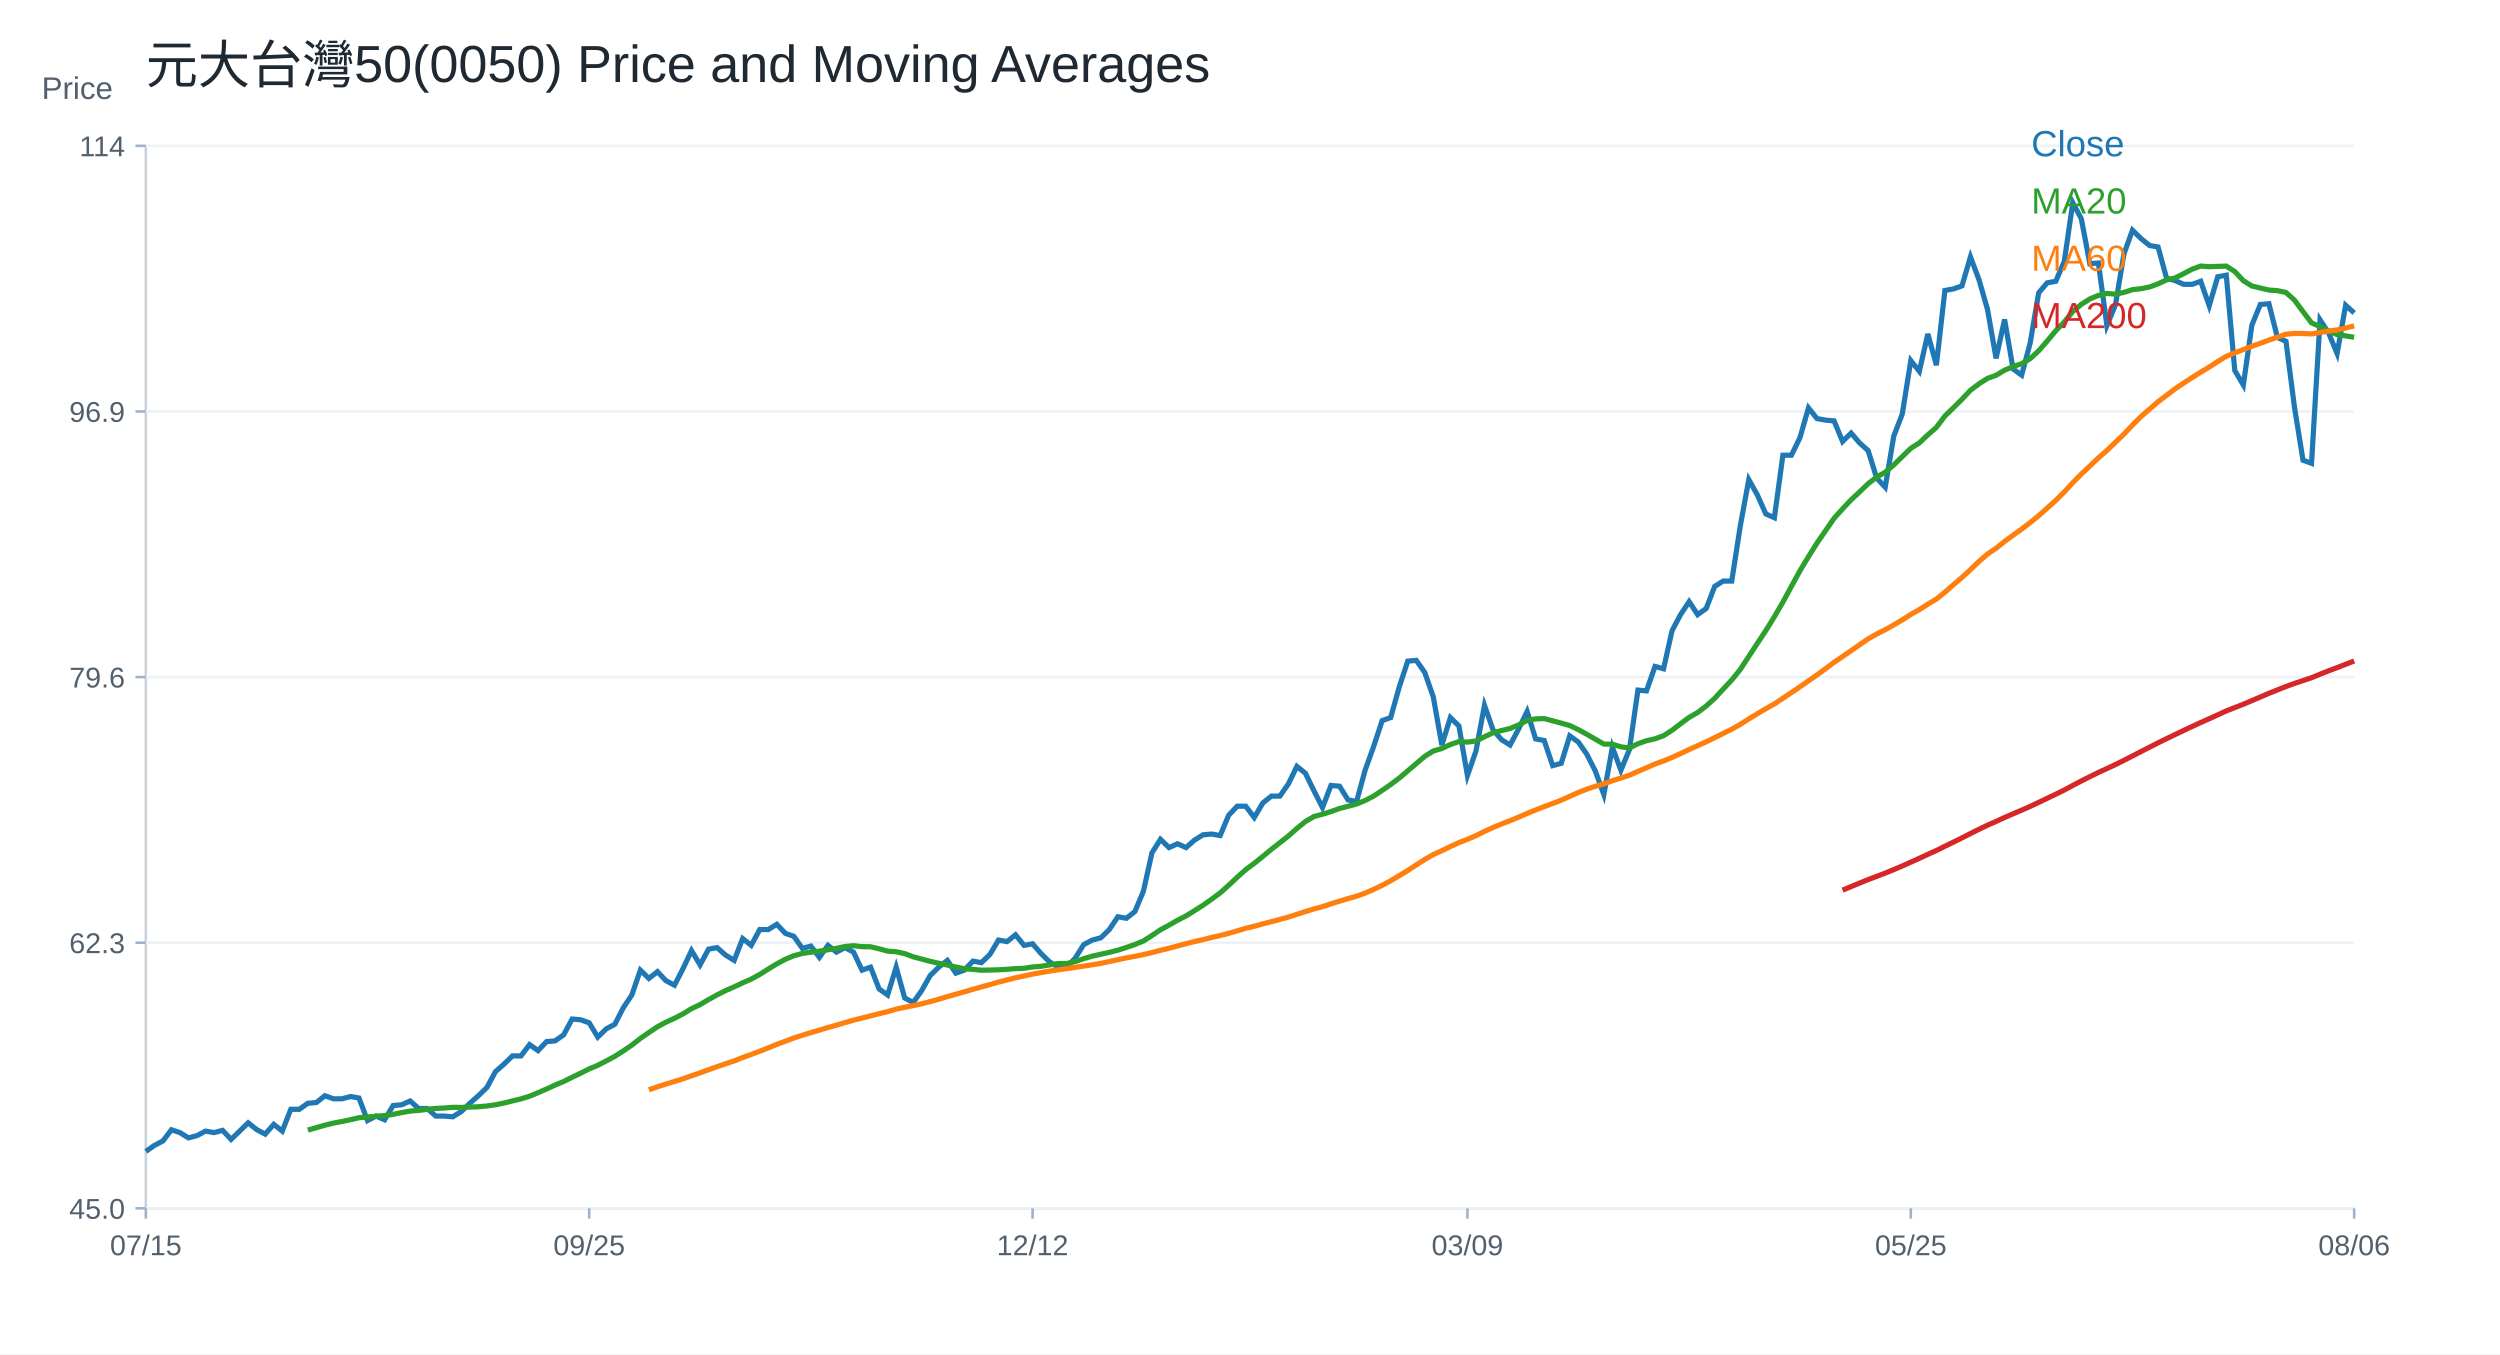
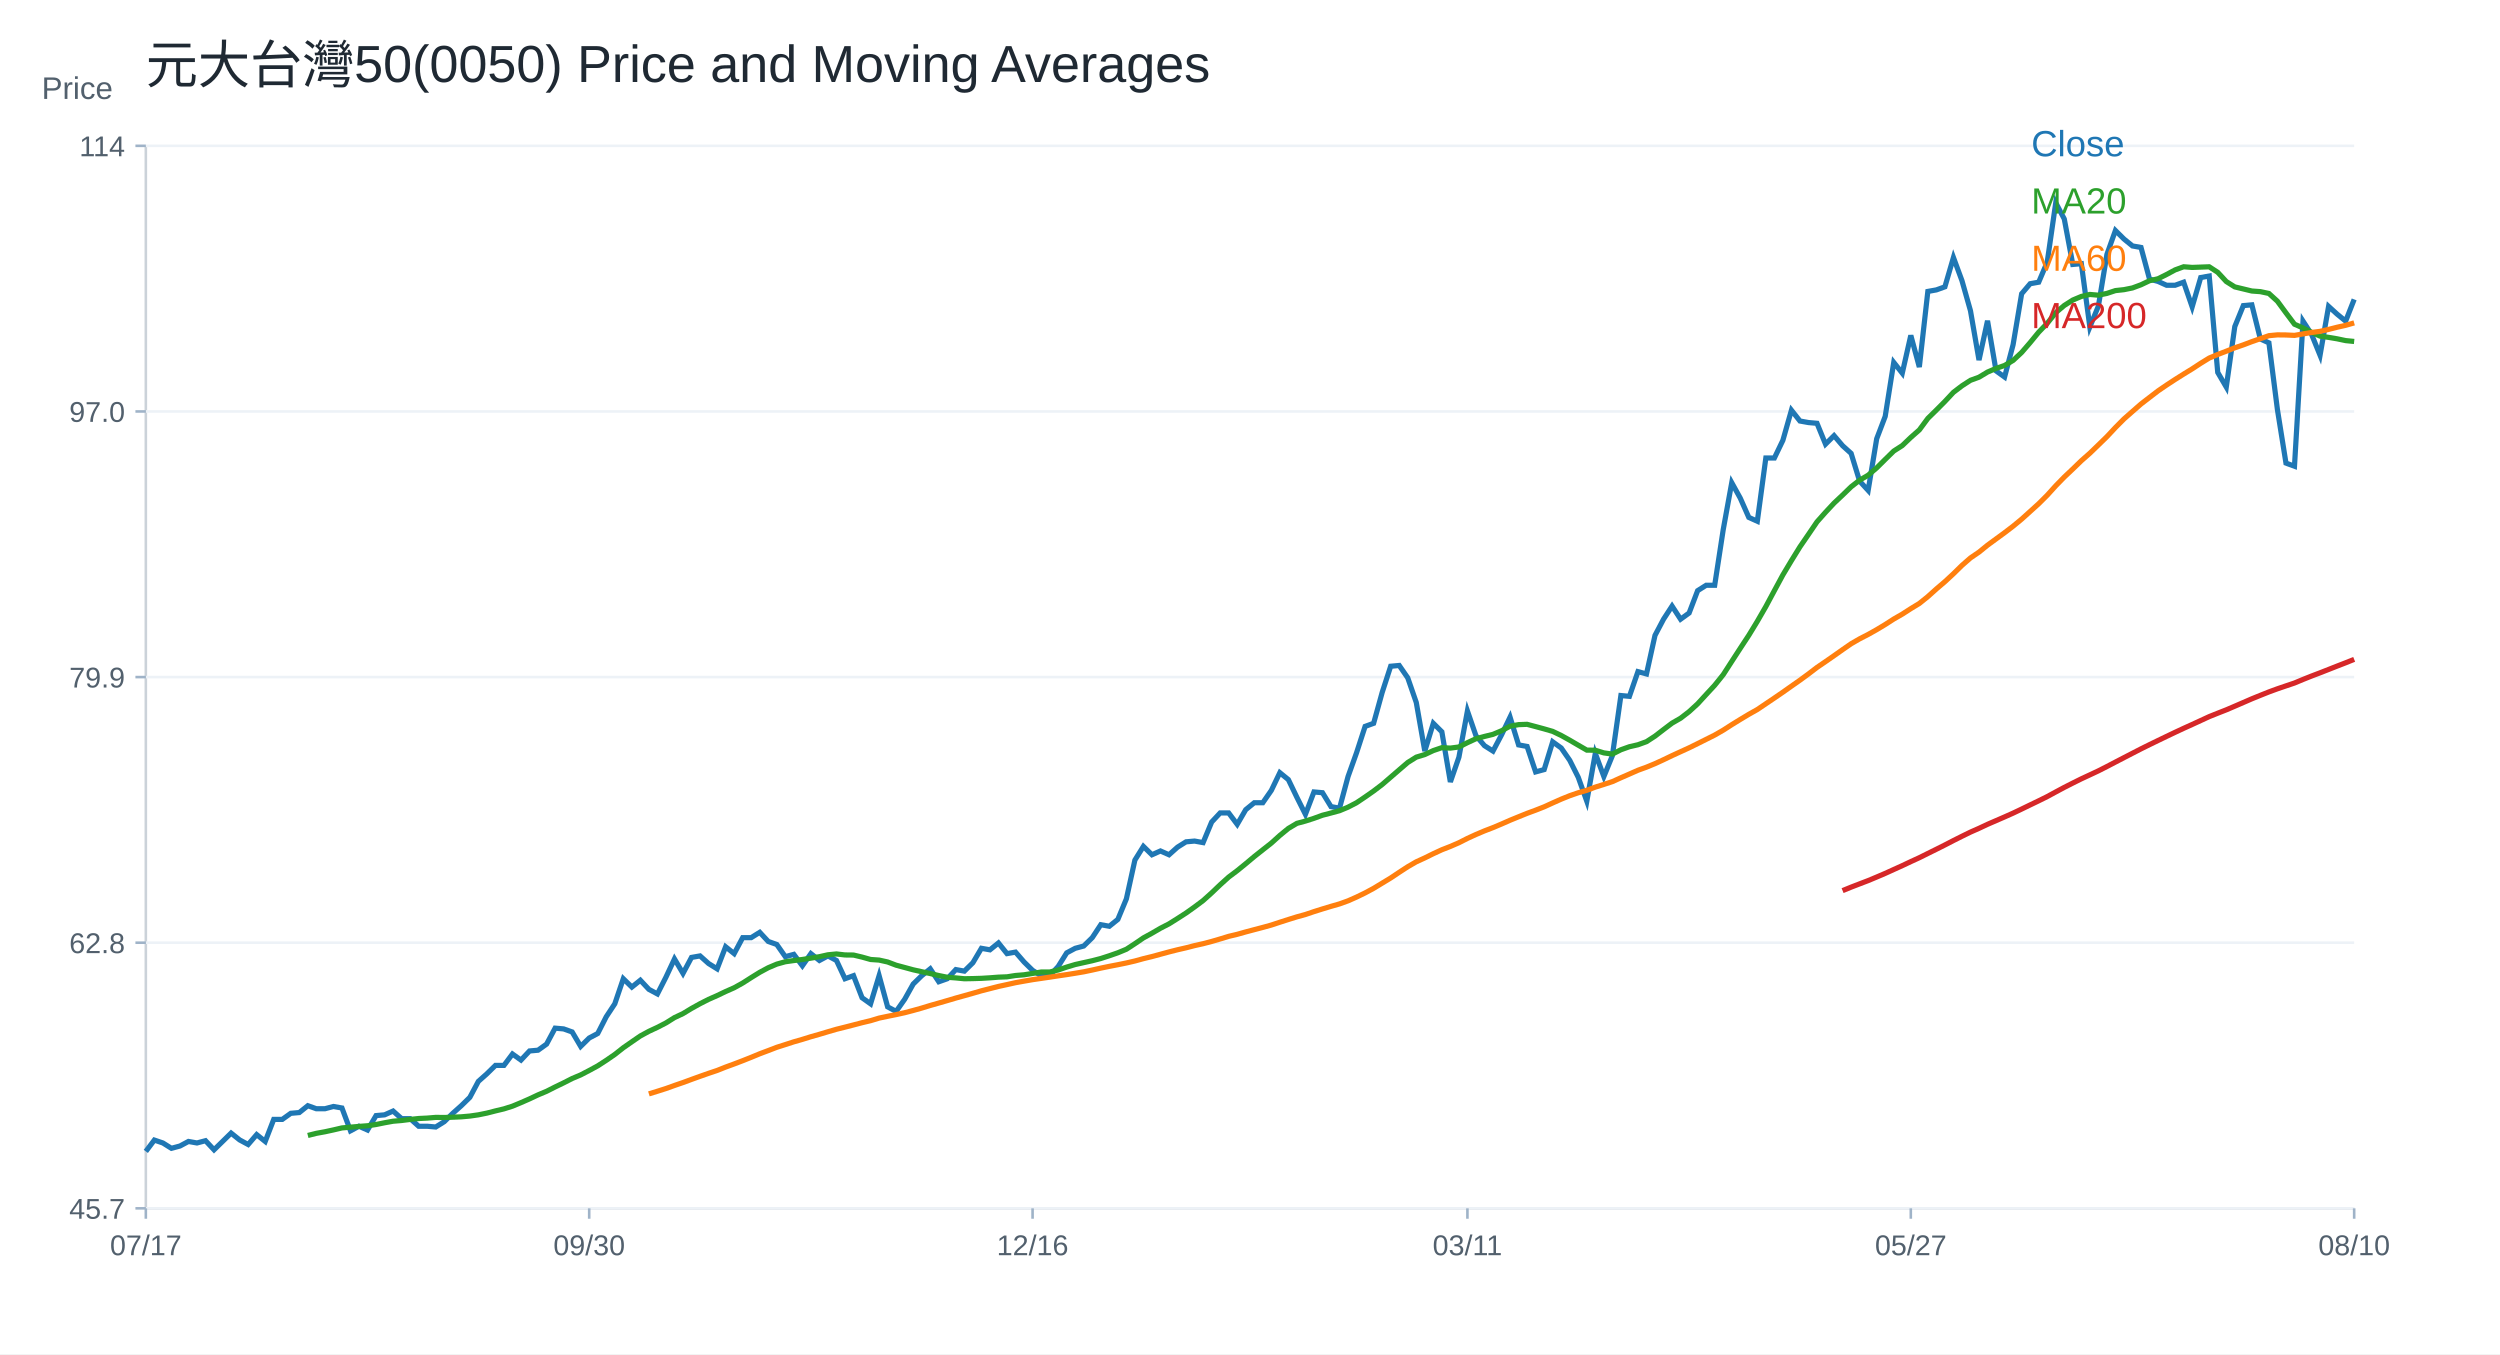
<svg xmlns="http://www.w3.org/2000/svg" width="960" height="520" viewBox="0 0 960 520">
  <rect width="100%" height="100%" fill="white" />
  <text x="56.00" y="32.00" font-size="20" font-family="Arial" fill="#1f2933" text-anchor="start">元大台灣50(0050) Price and Moving Averages</text>
  <line x1="56" y1="464" x2="904" y2="464" stroke="#cbd2d9" />
  <line x1="56" y1="56" x2="56" y2="464" stroke="#cbd2d9" />
  <text x="16.00" y="38.00" font-size="12" font-family="Arial" fill="#52606d" text-anchor="start">Price</text>
  <line x1="56" y1="464.00" x2="904" y2="464.00" stroke="#edf2f7" />
  <line x1="52" y1="464.00" x2="56" y2="464.00" stroke="#9fb3c8" />
-   <text x="48.00" y="468.00" font-size="11" font-family="Arial" fill="#52606d" text-anchor="end">45.0</text>
+   <text x="48.00" y="468.00" font-size="11" font-family="Arial" fill="#52606d" text-anchor="end">45.7</text>
  <line x1="56" y1="362.00" x2="904" y2="362.00" stroke="#edf2f7" />
  <line x1="52" y1="362.00" x2="56" y2="362.00" stroke="#9fb3c8" />
-   <text x="48.00" y="366.00" font-size="11" font-family="Arial" fill="#52606d" text-anchor="end">62.3</text>
+   <text x="48.00" y="366.00" font-size="11" font-family="Arial" fill="#52606d" text-anchor="end">62.8</text>
  <line x1="56" y1="260.00" x2="904" y2="260.00" stroke="#edf2f7" />
  <line x1="52" y1="260.00" x2="56" y2="260.00" stroke="#9fb3c8" />
-   <text x="48.00" y="264.00" font-size="11" font-family="Arial" fill="#52606d" text-anchor="end">79.6</text>
+   <text x="48.00" y="264.00" font-size="11" font-family="Arial" fill="#52606d" text-anchor="end">79.9</text>
  <line x1="56" y1="158.00" x2="904" y2="158.00" stroke="#edf2f7" />
  <line x1="52" y1="158.00" x2="56" y2="158.00" stroke="#9fb3c8" />
-   <text x="48.00" y="162.00" font-size="11" font-family="Arial" fill="#52606d" text-anchor="end">96.9</text>
+   <text x="48.00" y="162.00" font-size="11" font-family="Arial" fill="#52606d" text-anchor="end">97.0</text>
  <line x1="56" y1="56.00" x2="904" y2="56.00" stroke="#edf2f7" />
  <line x1="52" y1="56.00" x2="56" y2="56.00" stroke="#9fb3c8" />
  <text x="48.00" y="60.00" font-size="11" font-family="Arial" fill="#52606d" text-anchor="end">114</text>
  <line x1="56.00" y1="464" x2="56.00" y2="468" stroke="#9fb3c8" />
-   <text x="56.00" y="482.00" font-size="11" font-family="Arial" fill="#52606d" text-anchor="middle">07/15</text>
+   <text x="56.00" y="482.00" font-size="11" font-family="Arial" fill="#52606d" text-anchor="middle">07/17</text>
  <line x1="226.25" y1="464" x2="226.25" y2="468" stroke="#9fb3c8" />
-   <text x="226.25" y="482.00" font-size="11" font-family="Arial" fill="#52606d" text-anchor="middle">09/25</text>
+   <text x="226.25" y="482.00" font-size="11" font-family="Arial" fill="#52606d" text-anchor="middle">09/30</text>
  <line x1="396.51" y1="464" x2="396.51" y2="468" stroke="#9fb3c8" />
-   <text x="396.51" y="482.00" font-size="11" font-family="Arial" fill="#52606d" text-anchor="middle">12/12</text>
+   <text x="396.51" y="482.00" font-size="11" font-family="Arial" fill="#52606d" text-anchor="middle">12/16</text>
  <line x1="563.49" y1="464" x2="563.49" y2="468" stroke="#9fb3c8" />
-   <text x="563.49" y="482.00" font-size="11" font-family="Arial" fill="#52606d" text-anchor="middle">03/09</text>
+   <text x="563.49" y="482.00" font-size="11" font-family="Arial" fill="#52606d" text-anchor="middle">03/11</text>
  <line x1="733.75" y1="464" x2="733.75" y2="468" stroke="#9fb3c8" />
-   <text x="733.75" y="482.00" font-size="11" font-family="Arial" fill="#52606d" text-anchor="middle">05/25</text>
+   <text x="733.75" y="482.00" font-size="11" font-family="Arial" fill="#52606d" text-anchor="middle">05/27</text>
  <line x1="904.00" y1="464" x2="904.00" y2="468" stroke="#9fb3c8" />
-   <text x="904.00" y="482.00" font-size="11" font-family="Arial" fill="#52606d" text-anchor="middle">08/06</text>
-   <polyline fill="none" stroke="#1f77b4" stroke-width="2" points="56.00,442.14 59.27,439.85 62.55,438.13 65.82,433.83 69.10,434.92 72.37,436.95 75.64,436.08 78.92,434.35 82.19,434.92 85.47,434.06 88.74,437.52 92.02,434.35 95.29,431.17 98.56,433.77 101.84,435.50 105.11,431.75 108.39,434.35 111.66,425.97 114.93,425.97 118.21,423.66 121.48,423.37 124.76,420.77 128.03,421.93 131.31,421.93 134.58,421.06 137.85,421.64 141.13,430.30 144.40,428.57 147.68,430.01 150.95,424.53 154.22,424.24 157.50,422.79 160.77,425.68 164.05,425.68 167.32,428.57 170.59,428.57 173.87,428.86 177.14,426.84 180.42,423.66 183.69,420.77 186.97,417.60 190.24,411.53 193.51,408.64 196.79,405.47 200.06,405.47 203.34,401.13 206.61,403.44 209.88,399.98 213.16,399.69 216.43,397.38 219.71,391.31 222.98,391.60 226.25,392.76 229.53,398.25 232.80,395.07 236.08,393.34 239.35,386.98 242.63,382.07 245.90,372.54 249.17,375.72 252.45,373.12 255.72,376.59 259.00,378.32 262.27,371.97 265.54,365.03 268.82,370.52 272.09,364.46 275.37,363.88 278.64,366.77 281.92,368.79 285.19,360.41 288.46,363.01 291.74,356.95 295.01,356.95 298.29,354.93 301.56,358.39 304.83,359.55 308.11,364.17 311.38,363.30 314.66,367.63 317.93,363.01 321.20,365.61 324.48,363.88 327.75,365.61 331.03,372.54 334.30,371.39 337.58,379.76 340.85,382.07 344.12,371.39 347.40,383.23 350.67,384.96 353.95,380.34 357.22,374.56 360.49,371.39 363.77,368.79 367.04,373.70 370.32,372.54 373.59,369.08 376.86,369.65 380.14,366.48 383.41,360.99 386.69,361.57 389.96,358.97 393.24,363.01 396.51,362.43 399.78,366.19 403.06,369.37 406.33,371.39 409.61,371.39 412.88,367.92 416.15,362.72 419.43,360.99 422.70,360.12 425.98,356.95 429.25,352.04 432.53,352.62 435.80,350.02 439.07,342.22 442.35,327.49 445.62,322.29 448.90,325.47 452.17,324.02 455.44,325.47 458.72,322.58 461.99,320.56 465.27,320.27 468.54,320.85 471.81,313.05 475.09,309.58 478.36,309.58 481.64,313.92 484.91,308.35 488.19,305.72 491.46,305.72 494.73,301.03 498.01,294.29 501.28,296.93 504.56,303.67 507.83,310.11 511.10,301.62 514.38,301.91 517.65,307.18 520.93,307.77 524.20,295.76 527.47,286.68 530.75,276.72 534.02,275.55 537.30,263.83 540.57,253.88 543.85,253.58 547.12,258.27 550.39,267.64 553.67,286.09 556.94,275.55 560.22,278.77 563.49,297.81 566.76,288.44 570.04,270.86 573.31,280.24 576.59,284.04 579.86,286.09 583.14,279.94 586.41,273.21 589.68,283.75 592.96,284.34 596.23,294.00 599.51,293.12 602.78,282.58 606.05,284.92 609.33,289.61 612.60,296.05 615.88,305.13 619.15,286.97 622.42,295.76 625.70,287.85 628.97,265.01 632.25,265.30 635.52,255.93 638.80,256.81 642.07,242.16 645.34,236.01 648.62,231.03 651.89,236.01 655.17,233.67 658.44,225.17 661.71,223.12 664.99,223.12 668.26,202.04 671.54,184.17 674.81,190.03 678.08,197.35 681.36,198.82 684.63,174.80 687.91,174.80 691.18,168.06 694.46,156.64 697.73,160.74 701.00,161.33 704.28,161.62 707.55,169.53 710.83,166.31 714.10,170.11 717.37,173.04 720.65,183.59 723.92,187.10 727.20,167.48 730.47,158.98 733.75,138.48 737.02,142.58 740.29,128.23 743.57,140.24 746.84,111.54 750.12,110.95 753.39,109.78 756.66,98.65 759.94,107.44 763.21,118.86 766.49,137.60 769.76,122.67 773.03,141.70 776.31,144.05 779.58,131.75 782.86,112.42 786.13,108.61 789.41,108.02 792.68,100.41 795.95,77.86 799.23,84.01 802.50,101.29 805.78,100.99 809.05,125.01 812.32,117.10 815.60,97.48 818.87,88.40 822.15,91.62 825.42,94.26 828.69,94.84 831.97,106.85 835.24,107.73 838.52,109.19 841.79,109.19 845.07,108.02 848.34,117.40 851.61,106.27 854.89,105.68 858.16,142.29 861.44,147.85 864.71,124.87 867.98,116.92 871.26,116.62 874.53,129.59 877.81,131.06 881.08,156.40 884.36,176.73 887.63,177.91 890.90,122.81 894.18,127.82 897.45,135.77 900.73,117.21 904.00,120.16" />
+   <text x="904.00" y="482.00" font-size="11" font-family="Arial" fill="#52606d" text-anchor="middle">08/10</text>
+   <polyline fill="none" stroke="#1f77b4" stroke-width="2" points="56.00,442.14 59.27,437.79 62.55,438.90 65.82,440.95 69.10,440.07 72.37,438.32 75.64,438.90 78.92,438.03 82.19,441.53 85.47,438.32 88.74,435.11 92.02,437.73 95.29,439.49 98.56,435.69 101.84,438.32 105.11,429.85 108.39,429.85 111.66,427.51 114.93,427.22 118.21,424.59 121.48,425.76 124.76,425.76 128.03,424.89 131.31,425.47 134.58,434.23 137.85,432.48 141.13,433.94 144.40,428.39 147.68,428.10 150.95,426.64 154.22,429.56 157.50,429.56 160.77,432.48 164.05,432.48 167.32,432.77 170.59,430.73 173.87,427.51 177.14,424.59 180.42,421.38 183.69,415.25 186.97,412.33 190.24,409.12 193.51,409.12 196.79,404.74 200.06,407.07 203.34,403.57 206.61,403.28 209.88,400.94 213.16,394.81 216.43,395.10 219.71,396.27 222.98,401.82 226.25,398.60 229.53,396.85 232.80,390.43 236.08,385.46 239.35,375.83 242.63,379.04 245.90,376.41 249.17,379.91 252.45,381.67 255.72,375.24 259.00,368.23 262.27,373.78 265.54,367.65 268.82,367.07 272.09,369.99 275.37,372.03 278.64,363.56 281.92,366.19 285.19,360.06 288.46,360.06 291.74,358.01 295.01,361.52 298.29,362.69 301.56,367.36 304.83,366.48 308.11,370.86 311.38,366.19 314.66,368.82 317.93,367.07 321.20,368.82 324.48,375.83 327.75,374.66 331.03,383.13 334.30,385.46 337.58,374.66 340.85,386.63 344.12,388.38 347.40,383.71 350.67,377.87 353.95,374.66 357.22,372.03 360.49,376.99 363.77,375.83 367.04,372.32 370.32,372.91 373.59,369.69 376.86,364.15 380.14,364.73 383.41,362.10 386.69,366.19 389.96,365.61 393.24,369.40 396.51,372.61 399.78,374.66 403.06,374.66 406.33,371.15 409.61,365.90 412.88,364.15 416.15,363.27 419.43,360.06 422.70,355.09 425.98,355.68 429.25,353.05 432.53,345.16 435.80,330.27 439.07,325.02 442.35,328.23 445.62,326.77 448.90,328.23 452.17,325.31 455.44,323.26 458.72,322.97 461.99,323.56 465.27,315.67 468.54,312.17 471.81,312.17 475.09,316.55 478.36,310.92 481.64,308.25 484.91,308.25 488.19,303.52 491.46,296.71 494.73,299.37 498.01,306.18 501.28,312.70 504.56,304.11 507.83,304.40 511.10,309.74 514.38,310.33 517.65,298.19 520.93,289.01 524.20,278.94 527.47,277.75 530.75,265.91 534.02,255.84 537.30,255.54 540.57,260.28 543.85,269.76 547.12,288.41 550.39,277.75 553.67,281.01 556.94,300.26 560.22,290.78 563.49,273.01 566.76,282.49 570.04,286.34 573.31,288.41 576.59,282.19 579.86,275.38 583.14,286.04 586.41,286.64 589.68,296.41 592.96,295.52 596.23,284.86 599.51,287.23 602.78,291.97 606.05,298.48 609.33,307.66 612.60,289.30 615.88,298.19 619.15,290.19 622.42,267.09 625.70,267.39 628.97,257.91 632.25,258.80 635.52,243.99 638.80,237.77 642.07,232.74 645.34,237.77 648.62,235.40 651.89,226.82 655.17,224.74 658.44,224.74 661.71,203.42 664.99,185.36 668.26,191.28 671.54,198.68 674.81,200.16 678.08,175.88 681.36,175.88 684.63,169.07 687.91,157.52 691.18,161.67 694.46,162.26 697.73,162.55 701.00,170.55 704.28,167.29 707.55,171.14 710.83,174.10 714.10,184.76 717.37,188.32 720.65,168.48 723.92,159.89 727.20,139.16 730.47,143.30 733.75,128.79 737.02,140.94 740.29,111.91 743.57,111.32 746.84,110.14 750.12,98.88 753.39,107.77 756.66,119.32 759.94,138.27 763.21,123.17 766.49,142.42 769.76,144.78 773.03,132.35 776.31,112.80 779.58,108.95 782.86,108.36 786.13,100.66 789.41,77.86 792.68,84.08 795.95,101.55 799.23,101.25 802.50,125.54 805.78,117.54 809.05,97.70 812.32,88.52 815.60,91.78 818.87,94.44 822.15,95.03 825.42,107.18 828.69,108.06 831.97,109.54 835.24,109.54 838.52,108.36 841.79,117.84 845.07,106.58 848.34,105.99 851.61,143.01 854.89,148.63 858.16,125.40 861.44,117.35 864.71,117.05 867.98,130.16 871.26,131.65 874.53,157.28 877.81,177.83 881.08,179.03 884.36,123.31 887.63,128.37 890.90,136.42 894.18,117.65 897.45,120.63 900.73,123.31 904.00,114.97" />
  <text x="780.00" y="60.00" font-size="14" font-family="Arial" fill="#1f77b4" text-anchor="start">Close</text>
-   <polyline fill="none" stroke="#2ca02c" stroke-width="2" points="118.21,433.96 121.48,433.02 124.76,432.07 128.03,431.26 131.31,430.66 134.58,429.97 137.85,429.21 141.13,428.92 144.40,428.63 147.68,428.38 150.95,427.91 154.22,427.24 157.50,426.66 160.77,426.39 164.05,425.99 167.32,425.64 170.59,425.48 173.87,425.21 177.14,425.25 180.42,425.13 183.69,424.99 186.97,424.70 190.24,424.24 193.51,423.57 196.79,422.75 200.06,421.97 203.34,420.95 206.61,419.60 209.88,418.17 213.16,416.66 216.43,415.30 219.71,413.65 222.98,412.09 226.25,410.45 229.53,409.08 232.80,407.40 236.08,405.64 239.35,403.55 242.63,401.31 245.90,398.75 249.17,396.50 252.45,394.27 255.72,392.53 259.00,391.01 262.27,389.34 265.54,387.31 268.82,385.78 272.09,383.83 275.37,382.03 278.64,380.38 281.92,378.95 285.19,377.41 288.46,375.98 291.74,374.19 295.01,372.12 298.29,370.12 301.56,368.37 304.83,367.00 308.11,366.10 311.38,365.64 314.66,365.24 317.93,364.73 321.20,364.18 324.48,363.46 327.75,363.14 331.03,363.52 334.30,363.56 337.58,364.33 340.85,365.24 344.12,365.47 347.40,366.19 350.67,367.42 353.95,368.28 357.22,369.16 360.49,369.89 363.77,370.58 367.04,371.34 370.32,371.99 373.59,372.24 376.86,372.56 380.14,372.50 383.41,372.40 386.69,372.20 389.96,371.95 393.24,371.82 396.51,371.32 399.78,371.06 403.06,370.54 406.33,370.00 409.61,370.00 412.88,369.24 416.15,368.12 419.43,367.16 422.70,366.43 425.98,365.71 429.25,364.88 432.53,363.82 435.80,362.69 439.07,361.35 442.35,359.24 445.62,357.03 448.90,355.26 452.17,353.38 455.44,351.71 458.72,349.68 461.99,347.59 465.27,345.29 468.54,342.87 471.81,339.95 475.09,336.86 478.36,333.94 481.64,331.50 484.91,328.87 488.19,326.15 491.46,323.59 494.73,321.04 498.01,318.12 501.28,315.47 504.56,313.54 507.83,312.67 511.10,311.64 514.38,310.46 517.65,309.62 520.93,308.73 524.20,307.39 527.47,305.70 530.75,303.52 534.02,301.26 537.30,298.80 540.57,296.01 543.85,293.21 547.12,290.43 550.39,288.39 553.67,287.41 556.94,285.90 560.22,284.79 563.49,284.97 566.76,284.54 570.04,282.90 573.31,281.41 576.59,280.53 579.86,279.74 583.14,278.38 586.41,276.65 589.68,276.05 592.96,275.93 596.23,276.79 599.51,277.67 602.78,278.61 606.05,280.16 609.33,281.96 612.60,283.85 615.88,285.73 619.15,285.77 622.42,286.78 625.70,287.24 628.97,285.59 632.25,284.44 635.52,283.69 638.80,282.52 642.07,280.43 645.34,277.92 648.62,275.48 651.89,273.62 655.17,271.11 658.44,268.15 661.71,264.61 664.99,261.11 668.26,257.08 671.54,252.05 674.81,247.07 678.08,242.13 681.36,236.82 684.63,231.21 687.91,225.16 691.18,219.17 694.46,213.75 697.73,208.52 701.00,203.79 704.28,199.04 707.55,195.40 710.83,191.92 714.10,188.87 717.37,185.72 720.65,183.22 723.92,181.32 727.20,178.53 730.47,175.33 733.75,172.15 737.02,170.07 740.29,166.98 743.57,164.12 746.84,159.76 750.12,156.57 753.39,153.32 756.66,149.85 759.94,147.39 763.21,145.29 766.49,144.11 769.76,142.16 773.03,140.77 776.31,139.65 779.58,137.74 782.86,134.70 786.13,130.96 789.41,127.00 792.68,123.65 795.95,119.59 799.23,116.87 802.50,114.80 805.78,113.44 809.05,112.68 812.32,112.96 815.60,112.28 818.87,111.22 822.15,110.86 825.42,110.21 828.69,109.00 831.97,107.47 835.24,106.72 838.52,105.09 841.79,103.35 845.07,102.17 848.34,102.41 851.61,102.30 854.89,102.18 858.16,104.27 861.44,107.77 864.71,109.82 867.98,110.60 871.26,111.38 874.53,111.61 877.81,112.31 881.08,115.25 884.36,119.67 887.63,123.98 890.90,125.41 894.18,127.06 897.45,128.51 900.73,128.98 904.00,129.53" />
+   <polyline fill="none" stroke="#2ca02c" stroke-width="2" points="118.21,436.02 121.48,435.20 124.76,434.60 128.03,433.89 131.31,433.12 134.58,432.83 137.85,432.54 141.13,432.29 144.40,431.81 147.68,431.14 150.95,430.55 154.22,430.27 157.50,429.86 160.77,429.51 164.05,429.35 167.32,429.08 170.59,429.12 173.87,429.00 177.14,428.86 180.42,428.57 183.69,428.10 186.97,427.43 190.24,426.59 193.51,425.81 196.79,424.77 200.06,423.41 203.34,421.97 206.61,420.43 209.88,419.06 213.16,417.40 216.43,415.82 219.71,414.15 222.98,412.77 226.25,411.07 229.53,409.29 232.80,407.17 236.08,404.91 239.35,402.33 242.63,400.05 245.90,397.80 249.17,396.03 252.45,394.50 255.72,392.81 259.00,390.76 262.27,389.22 265.54,387.24 268.82,385.42 272.09,383.76 275.37,382.31 278.64,380.75 281.92,379.30 285.19,377.49 288.46,375.40 291.74,373.37 295.01,371.61 298.29,370.22 301.56,369.31 304.83,368.85 308.11,368.44 311.38,367.93 314.66,367.37 317.93,366.64 321.20,366.32 324.48,366.70 327.75,366.74 331.03,367.52 334.30,368.44 337.58,368.67 340.85,369.40 344.12,370.64 347.40,371.52 350.67,372.41 353.95,373.14 357.22,373.84 360.49,374.61 363.77,375.27 367.04,375.52 370.32,375.84 373.59,375.78 376.86,375.68 380.14,375.48 383.41,375.23 386.69,375.10 389.96,374.59 393.24,374.32 396.51,373.80 399.78,373.26 403.06,373.26 406.33,372.48 409.61,371.36 412.88,370.38 416.15,369.65 419.43,368.92 422.70,368.07 425.98,367.01 429.25,365.87 432.53,364.51 435.80,362.38 439.07,360.15 442.35,358.35 445.62,356.45 448.90,354.76 452.17,352.71 455.44,350.60 458.72,348.27 461.99,345.82 465.27,342.87 468.54,339.75 471.81,336.80 475.09,334.33 478.36,331.67 481.64,328.92 484.91,326.33 488.19,323.75 491.46,320.80 494.73,318.12 498.01,316.17 501.28,315.29 504.56,314.24 507.83,313.05 511.10,312.20 514.38,311.31 517.65,309.95 520.93,308.24 524.20,306.04 527.47,303.75 530.75,301.26 534.02,298.44 537.30,295.61 540.57,292.80 543.85,290.74 547.12,289.75 550.39,288.22 553.67,287.10 556.94,287.27 560.22,286.84 563.49,285.19 566.76,283.68 570.04,282.79 573.31,281.99 576.59,280.61 579.86,278.86 583.14,278.26 586.41,278.14 589.68,279.01 592.96,279.90 596.23,280.85 599.51,282.42 602.78,284.24 606.05,286.15 609.33,288.04 612.60,288.09 615.88,289.11 619.15,289.57 622.42,287.91 625.70,286.74 628.97,285.99 632.25,284.80 635.52,282.68 638.80,280.15 642.07,277.68 645.34,275.80 648.62,273.27 651.89,270.27 655.17,266.69 658.44,263.15 661.71,259.08 664.99,253.99 668.26,248.95 671.54,243.96 674.81,238.59 678.08,232.92 681.36,226.80 684.63,220.75 687.91,215.27 691.18,209.98 694.46,205.20 697.73,200.39 701.00,196.71 704.28,193.19 707.55,190.11 710.83,186.93 714.10,184.39 717.37,182.47 720.65,179.66 723.92,176.41 727.20,173.20 730.47,171.10 733.75,167.97 737.02,165.09 740.29,160.67 743.57,157.45 746.84,154.16 750.12,150.65 753.39,148.16 756.66,146.04 759.94,144.84 763.21,142.87 766.49,141.47 769.76,140.34 773.03,138.40 776.31,135.34 779.58,131.55 782.86,127.55 786.13,124.16 789.41,120.06 792.68,117.30 795.95,115.22 799.23,113.84 802.50,113.07 805.78,113.35 809.05,112.67 812.32,111.59 815.60,111.23 818.87,110.57 822.15,109.35 825.42,107.80 828.69,107.04 831.97,105.40 835.24,103.64 838.52,102.44 841.79,102.69 845.07,102.57 848.34,102.45 851.61,104.57 854.89,108.11 858.16,110.17 861.44,110.96 864.71,111.75 867.98,111.99 871.26,112.69 874.53,115.67 877.81,120.14 881.08,124.50 884.36,125.94 887.63,127.61 890.90,129.07 894.18,129.55 897.45,130.10 900.73,130.79 904.00,131.12" />
  <text x="780.00" y="82.00" font-size="14" font-family="Arial" fill="#2ca02c" text-anchor="start">MA20</text>
-   <polyline fill="none" stroke="#ff7f0e" stroke-width="2" points="249.17,418.48 252.45,417.33 255.72,416.28 259.00,415.28 262.27,414.25 265.54,413.09 268.82,411.98 272.09,410.78 275.37,409.61 278.64,408.47 281.92,407.39 285.19,406.10 288.46,404.91 291.74,403.68 295.01,402.40 298.29,401.05 301.56,399.83 304.83,398.58 308.11,397.55 311.38,396.51 314.66,395.57 317.93,394.57 321.20,393.65 324.48,392.68 327.75,391.74 331.03,390.93 334.30,390.10 337.58,389.25 340.85,388.48 344.12,387.50 347.40,386.81 350.67,386.16 353.95,385.45 357.22,384.60 360.49,383.70 363.77,382.70 367.04,381.78 370.32,380.85 373.59,379.88 376.86,378.98 380.14,378.08 383.41,377.13 386.69,376.30 389.96,375.47 393.24,374.77 396.51,374.05 399.78,373.47 403.06,372.90 406.33,372.42 409.61,371.95 412.88,371.46 416.15,370.98 419.43,370.47 422.70,369.93 425.98,369.24 429.25,368.52 432.53,367.84 435.80,367.23 439.07,366.56 442.35,365.81 445.62,364.92 448.90,364.13 452.17,363.25 455.44,362.37 458.72,361.55 461.99,360.81 465.27,359.97 468.54,359.24 471.81,358.40 475.09,357.44 478.36,356.46 481.64,355.68 484.91,354.77 488.19,353.92 491.46,353.06 494.73,352.16 498.01,351.10 501.28,350.05 504.56,349.04 507.83,348.16 511.10,347.06 514.38,346.04 517.65,345.07 520.93,344.13 524.20,342.97 527.47,341.53 530.75,339.96 534.02,338.22 537.30,336.25 540.57,334.29 543.85,332.13 547.12,330.02 550.39,328.14 553.67,326.67 556.94,325.07 560.22,323.57 563.49,322.30 566.76,320.90 570.04,319.26 573.31,317.77 576.59,316.40 579.86,315.15 583.14,313.79 586.41,312.36 589.68,311.04 592.96,309.74 596.23,308.54 599.51,307.27 602.78,305.79 606.05,304.34 609.33,303.04 612.60,301.93 615.88,301.00 619.15,299.78 622.42,298.76 625.70,297.69 628.97,296.23 632.25,294.82 635.52,293.38 638.80,292.20 642.07,290.86 645.34,289.37 648.62,287.82 651.89,286.33 655.17,284.85 658.44,283.26 661.71,281.64 664.99,280.01 668.26,278.16 671.54,276.07 674.81,274.08 678.08,272.14 681.36,270.31 684.63,268.13 687.91,265.95 691.18,263.73 694.46,261.44 697.73,259.17 701.00,256.80 704.28,254.32 707.55,252.12 710.83,249.86 714.10,247.57 717.37,245.33 720.65,243.46 723.92,241.80 727.20,239.98 730.47,238.04 733.75,235.95 737.02,234.09 740.29,232.00 743.57,230.04 746.84,227.43 750.12,224.52 753.39,221.75 756.66,218.75 759.94,215.58 763.21,212.75 766.49,210.53 769.76,207.90 773.03,205.53 776.31,203.16 779.58,200.69 782.86,198.01 786.13,195.10 789.41,192.16 792.68,188.93 795.95,185.34 799.23,182.03 802.50,178.97 805.78,175.83 809.05,172.98 812.32,169.84 815.60,166.69 818.87,163.23 822.15,159.96 825.42,157.11 828.69,154.27 831.97,151.79 835.24,149.30 838.52,147.09 841.79,144.97 845.07,142.92 848.34,140.95 851.61,138.82 854.89,136.83 858.16,135.49 861.44,134.23 864.71,132.95 867.98,131.82 871.26,130.60 874.53,129.47 877.81,128.34 881.08,128.04 884.36,128.07 887.63,128.23 890.90,127.67 894.18,127.12 897.45,126.69 900.73,125.95 904.00,125.13" />
+   <polyline fill="none" stroke="#ff7f0e" stroke-width="2" points="249.17,420.05 252.45,419.04 255.72,418.00 259.00,416.82 262.27,415.70 265.54,414.49 268.82,413.31 272.09,412.16 275.37,411.06 278.64,409.76 281.92,408.56 285.19,407.31 288.46,406.01 291.74,404.65 295.01,403.42 298.29,402.16 301.56,401.12 304.83,400.06 308.11,399.12 311.38,398.10 314.66,397.17 317.93,396.19 321.20,395.24 324.48,394.42 327.75,393.58 331.03,392.72 334.30,391.94 337.58,390.95 340.85,390.26 344.12,389.60 347.40,388.88 350.67,388.02 353.95,387.10 357.22,386.10 360.49,385.17 363.77,384.22 367.04,383.25 370.32,382.34 373.59,381.42 376.86,380.47 380.14,379.63 383.41,378.79 386.69,378.08 389.96,377.35 393.24,376.76 396.51,376.19 399.78,375.71 403.06,375.23 406.33,374.73 409.61,374.25 412.88,373.73 416.15,373.18 419.43,372.49 422.70,371.76 425.98,371.08 429.25,370.45 432.53,369.78 435.80,369.02 439.07,368.12 442.35,367.32 445.62,366.43 448.90,365.54 452.17,364.71 455.44,363.96 458.72,363.11 461.99,362.38 465.27,361.52 468.54,360.56 471.81,359.56 475.09,358.78 478.36,357.86 481.64,356.99 484.91,356.13 488.19,355.22 491.46,354.14 494.73,353.09 498.01,352.07 501.28,351.17 504.56,350.06 507.83,349.03 511.10,348.04 514.38,347.10 517.65,345.92 520.93,344.47 524.20,342.88 527.47,341.12 530.75,339.13 534.02,337.15 537.30,334.96 540.57,332.83 543.85,330.93 547.12,329.44 550.39,327.82 553.67,326.31 556.94,325.03 560.22,323.61 563.49,321.95 566.76,320.45 570.04,319.06 573.31,317.80 576.59,316.42 579.86,314.98 583.14,313.64 586.41,312.32 589.68,311.11 592.96,309.82 596.23,308.33 599.51,306.87 602.78,305.55 606.05,304.42 609.33,303.48 612.60,302.25 615.88,301.22 619.15,300.14 622.42,298.66 625.70,297.23 628.97,295.78 632.25,294.59 635.52,293.24 638.80,291.73 642.07,290.16 645.34,288.66 648.62,287.16 651.89,285.55 655.17,283.91 658.44,282.27 661.71,280.39 664.99,278.28 668.26,276.27 671.54,274.30 674.81,272.46 678.08,270.25 681.36,268.04 684.63,265.80 687.91,263.48 691.18,261.19 694.46,258.79 697.73,256.29 701.00,254.06 704.28,251.78 707.55,249.47 710.83,247.20 714.10,245.31 717.37,243.63 720.65,241.79 723.92,239.82 727.20,237.71 730.47,235.83 733.75,233.72 737.02,231.73 740.29,229.10 743.57,226.15 746.84,223.36 750.12,220.32 753.39,217.11 756.66,214.25 759.94,212.01 763.21,209.35 766.49,206.95 769.76,204.56 773.03,202.06 776.31,199.35 779.58,196.40 782.86,193.43 786.13,190.17 789.41,186.54 792.68,183.19 795.95,180.10 799.23,176.92 802.50,174.04 805.78,170.87 809.05,167.68 812.32,164.18 815.60,160.88 818.87,158.00 822.15,155.13 825.42,152.61 828.69,150.10 831.97,147.86 835.24,145.72 838.52,143.65 841.79,141.65 845.07,139.50 848.34,137.49 851.61,136.13 854.89,134.86 858.16,133.56 861.44,132.43 864.71,131.19 867.98,130.05 871.26,128.90 874.53,128.59 877.81,128.63 881.08,128.79 884.36,128.22 887.63,127.67 890.90,127.24 894.18,126.49 897.45,125.66 900.73,124.92 904.00,123.99" />
  <text x="780.00" y="104.00" font-size="14" font-family="Arial" fill="#ff7f0e" text-anchor="start">MA60</text>
-   <polyline fill="none" stroke="#d62728" stroke-width="2" points="707.55,341.82 710.83,340.44 714.10,339.09 717.37,337.77 720.65,336.52 723.92,335.28 727.20,333.93 730.47,332.54 733.75,331.07 737.02,329.60 740.29,328.07 743.57,326.59 746.84,324.97 750.12,323.37 753.39,321.75 756.66,320.07 759.94,318.45 763.21,316.87 766.49,315.43 769.76,313.91 773.03,312.50 776.31,311.11 779.58,309.66 782.86,308.11 786.13,306.55 789.41,304.98 792.68,303.37 795.95,301.61 799.23,299.89 802.50,298.25 805.78,296.63 809.05,295.13 812.32,293.60 815.60,291.96 818.87,290.28 822.15,288.59 825.42,286.92 828.69,285.25 831.97,283.65 835.24,282.07 838.52,280.51 841.79,278.97 845.07,277.45 848.34,276.00 851.61,274.50 854.89,273.00 858.16,271.71 861.44,270.43 864.71,269.05 867.98,267.64 871.26,266.24 874.53,264.93 877.81,263.63 881.08,262.44 884.36,261.34 887.63,260.25 890.90,258.90 894.18,257.60 897.45,256.37 900.73,255.09 904.00,253.82" />
+   <polyline fill="none" stroke="#d62728" stroke-width="2" points="707.55,342.00 710.83,340.66 714.10,339.40 717.37,338.15 720.65,336.78 723.92,335.38 727.20,333.89 730.47,332.41 733.75,330.86 737.02,329.36 740.29,327.73 743.57,326.11 746.84,324.47 750.12,322.77 753.39,321.13 756.66,319.53 759.94,318.08 763.21,316.54 766.49,315.12 769.76,313.70 773.03,312.24 776.31,310.68 779.58,309.09 782.86,307.51 786.13,305.89 789.41,304.11 792.68,302.36 795.95,300.70 799.23,299.07 802.50,297.55 805.78,296.01 809.05,294.35 812.32,292.64 815.60,290.94 818.87,289.25 822.15,287.56 825.42,285.94 828.69,284.35 831.97,282.77 835.24,281.21 838.52,279.68 841.79,278.20 845.07,276.69 848.34,275.18 851.61,273.87 854.89,272.58 858.16,271.18 861.44,269.76 864.71,268.34 867.98,267.01 871.26,265.70 874.53,264.50 877.81,263.38 881.08,262.28 884.36,260.91 887.63,259.60 890.90,258.36 894.18,257.07 897.45,255.78 900.73,254.51 904.00,253.19" />
  <text x="780.00" y="126.00" font-size="14" font-family="Arial" fill="#d62728" text-anchor="start">MA200</text>
</svg>
